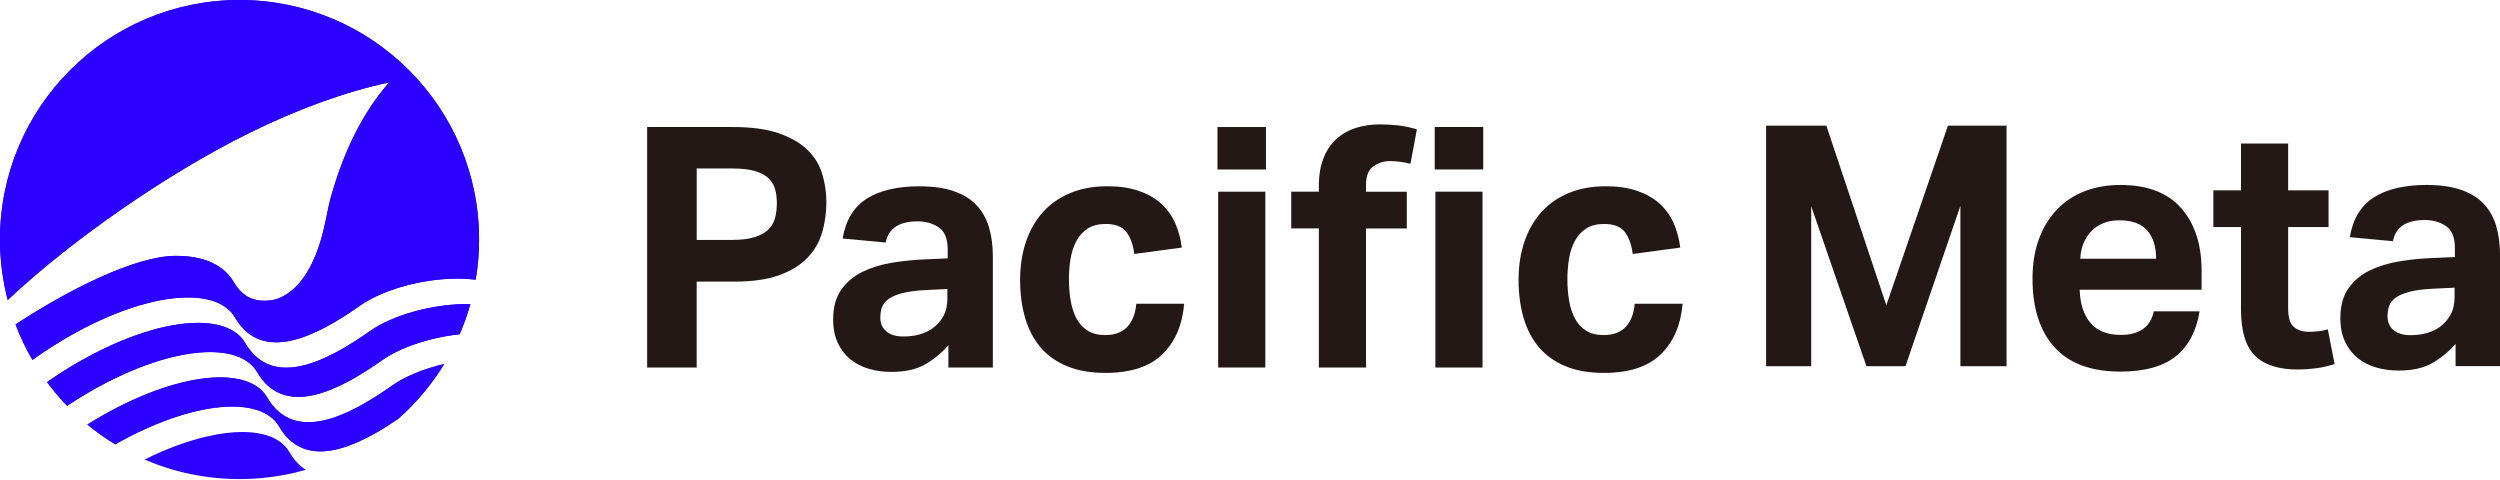
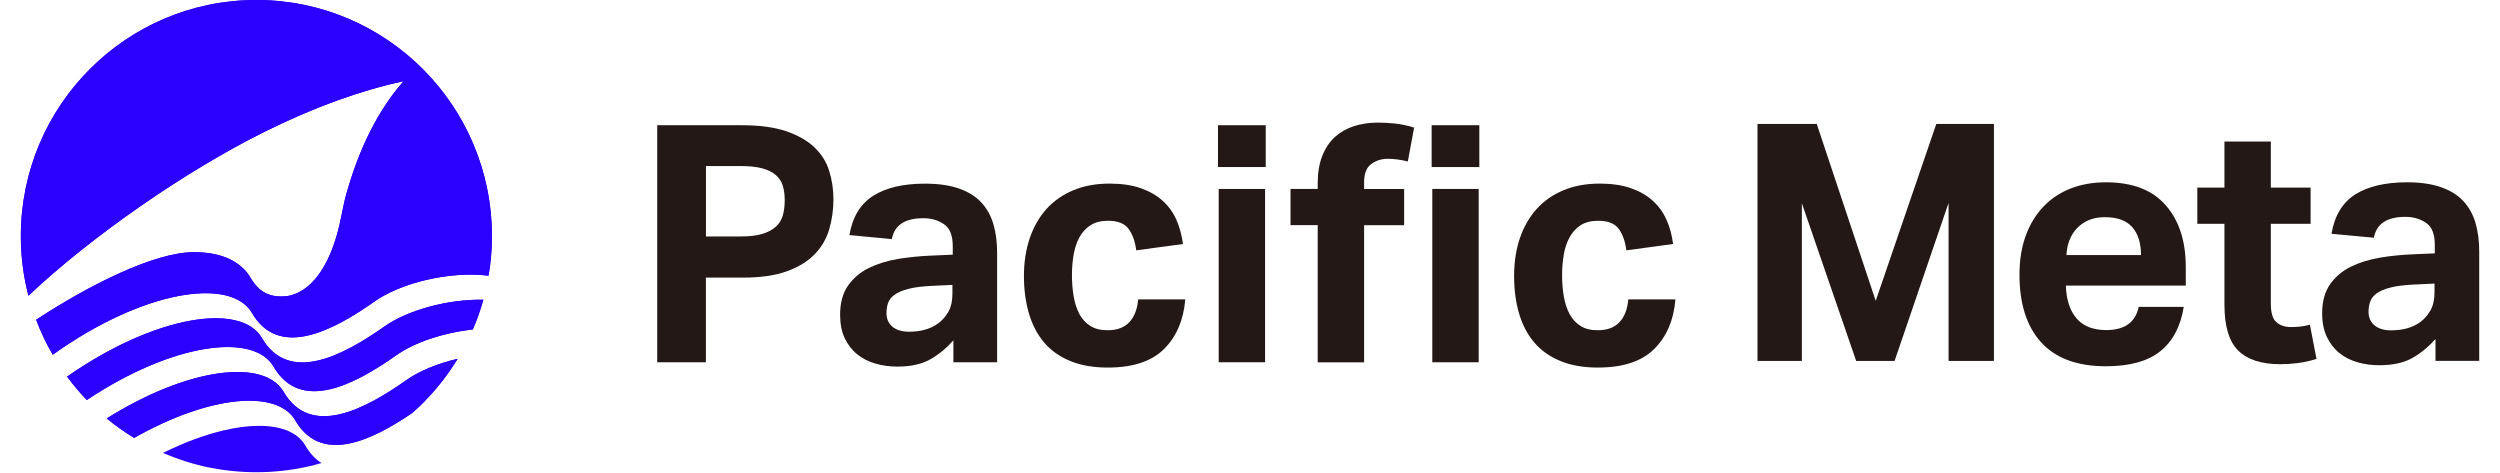
- <svg xmlns="http://www.w3.org/2000/svg" id="_レイヤー_2" data-name="レイヤー 2" viewBox="0 0 574.08 110.01">
-   <defs>
-     <style>
-       .cls-1 {
-         fill: #231815;
-       }
- 
-       .cls-2 {
-         fill: #2c00ff;
-       }
-     </style>
-   </defs>
-   <g id="_4_Pacific_Meta_logo2" data-name="4｜Pacific Meta logo2">
-     <g id="Pacific_Meta_logo2" data-name="Pacific Meta logo2">
-       <g>
-         <g>
-           <path class="cls-1" d="M148.62,29.17h19.72c4.23,0,7.72.48,10.48,1.43,2.76.96,4.95,2.22,6.57,3.79,1.62,1.57,2.76,3.4,3.4,5.49.64,2.09.97,4.27.97,6.54,0,2.42-.32,4.74-.97,6.96-.65,2.22-1.78,4.16-3.4,5.84s-3.79,3-6.5,3.98c-2.71.98-6.12,1.47-10.25,1.47h-8.66v19.72h-11.37V29.17ZM168.26,55.08c2.01,0,3.67-.2,4.99-.62s2.36-.98,3.13-1.7c.77-.72,1.3-1.61,1.59-2.67.28-1.06.42-2.21.42-3.44s-.15-2.42-.46-3.4c-.31-.98-.85-1.8-1.62-2.47-.77-.67-1.82-1.19-3.13-1.55-1.31-.36-2.98-.54-4.99-.54h-8.2v16.4h8.28Z" />
-           <path class="cls-1" d="M217.77,79.29c-1.6,1.81-3.39,3.28-5.38,4.41-1.99,1.13-4.55,1.7-7.7,1.7-1.81,0-3.52-.23-5.14-.7s-3.04-1.18-4.25-2.17c-1.21-.98-2.18-2.23-2.9-3.75-.72-1.52-1.08-3.34-1.08-5.45,0-2.78.62-5.05,1.86-6.81,1.24-1.75,2.86-3.12,4.87-4.1,2.01-.98,4.27-1.67,6.77-2.09,2.5-.41,5.04-.67,7.62-.77l5.18-.23v-2.01c0-2.47-.68-4.18-2.05-5.1-1.37-.93-2.98-1.39-4.83-1.39-4.28,0-6.73,1.62-7.35,4.87l-9.9-.93c.72-4.23,2.58-7.28,5.57-9.17,2.99-1.88,7.01-2.82,12.07-2.82,3.09,0,5.72.37,7.89,1.12,2.17.75,3.91,1.82,5.22,3.21,1.31,1.39,2.27,3.08,2.86,5.07.59,1.99.89,4.21.89,6.69v25.52h-10.21v-5.1ZM217.54,66.37l-4.79.23c-2.27.1-4.1.34-5.49.7-1.39.36-2.46.81-3.21,1.35-.75.54-1.25,1.17-1.51,1.89-.26.72-.39,1.52-.39,2.4,0,1.34.46,2.4,1.39,3.17.93.77,2.22,1.16,3.87,1.16,2.78,0,5.05-.64,6.81-1.93.98-.72,1.78-1.64,2.4-2.74.62-1.11.93-2.49.93-4.14v-2.09Z" />
-           <path class="cls-1" d="M271.92,69.78c-.41,4.85-2.08,8.7-4.99,11.56-2.91,2.86-7.28,4.29-13.11,4.29-3.4,0-6.34-.52-8.82-1.55-2.47-1.03-4.5-2.47-6.07-4.33-1.57-1.86-2.75-4.1-3.52-6.73-.77-2.63-1.16-5.54-1.16-8.74s.45-6.12,1.35-8.78c.9-2.65,2.21-4.92,3.91-6.81,1.7-1.88,3.79-3.34,6.27-4.37,2.47-1.03,5.31-1.55,8.51-1.55,2.73,0,5.12.35,7.15,1.04,2.04.7,3.75,1.66,5.14,2.9,1.39,1.24,2.47,2.72,3.25,4.45.77,1.73,1.29,3.62,1.55,5.69l-10.91,1.47c-.26-2.06-.85-3.72-1.78-4.99s-2.53-1.9-4.8-1.9c-1.65,0-3.02.35-4.1,1.04-1.08.7-1.95,1.64-2.59,2.82s-1.1,2.54-1.35,4.06c-.26,1.52-.39,3.11-.39,4.76s.13,3.33.39,4.87c.26,1.55.7,2.91,1.31,4.1.62,1.19,1.47,2.13,2.55,2.82,1.08.7,2.45,1.04,4.1,1.04,2.17,0,3.84-.62,5.03-1.86,1.18-1.24,1.88-3.02,2.09-5.34h10.98Z" />
-           <path class="cls-1" d="M279.57,29.17h11.14v9.75h-11.14v-9.75ZM279.73,44.02h10.83v40.37h-10.83v-40.37Z" />
-           <path class="cls-1" d="M302.85,52.45h-6.34v-8.43h6.34v-1.31c0-2.47.36-4.61,1.08-6.42.72-1.8,1.71-3.27,2.98-4.41,1.26-1.13,2.75-1.97,4.45-2.51,1.7-.54,3.56-.81,5.57-.81,1.29,0,2.64.08,4.06.23,1.42.15,2.87.46,4.37.93l-1.47,7.89c-1.65-.41-3.22-.62-4.72-.62-1.39,0-2.66.4-3.79,1.2-1.13.8-1.7,2.23-1.7,4.29v1.55h9.36v8.43h-9.36v31.94h-10.83v-31.94ZM329.46,29.17h11.14v9.75h-11.14v-9.75ZM329.61,44.02h10.83v40.37h-10.83v-40.37Z" />
-           <path class="cls-1" d="M386.38,69.78c-.41,4.85-2.08,8.7-4.99,11.56-2.91,2.86-7.28,4.29-13.11,4.29-3.4,0-6.34-.52-8.82-1.55-2.47-1.03-4.5-2.47-6.07-4.33-1.57-1.86-2.75-4.1-3.52-6.73s-1.16-5.54-1.16-8.74.45-6.12,1.35-8.78c.9-2.65,2.21-4.92,3.91-6.81,1.7-1.88,3.79-3.34,6.27-4.37,2.47-1.03,5.31-1.55,8.51-1.55,2.73,0,5.12.35,7.15,1.04,2.04.7,3.75,1.66,5.14,2.9,1.39,1.24,2.47,2.72,3.25,4.45.77,1.73,1.29,3.62,1.55,5.69l-10.91,1.47c-.26-2.06-.85-3.72-1.78-4.99s-2.53-1.9-4.8-1.9c-1.65,0-3.02.35-4.1,1.04-1.08.7-1.95,1.64-2.59,2.82-.64,1.19-1.1,2.54-1.35,4.06s-.39,3.11-.39,4.76.13,3.33.39,4.87c.26,1.55.7,2.91,1.31,4.1.62,1.19,1.47,2.13,2.55,2.82,1.08.7,2.45,1.04,4.1,1.04,2.17,0,3.84-.62,5.03-1.86,1.18-1.24,1.88-3.02,2.09-5.34h10.98Z" />
-         </g>
-         <g>
-           <path class="cls-1" d="M405.55,28.86h13.84l13.77,41.23,14.15-41.23h13.46v55.23h-10.6v-36.82l-12.61,36.82h-8.97l-12.68-36.74v36.74h-10.36V28.86Z" />
-           <path class="cls-1" d="M505.09,71.48c-.72,4.54-2.54,7.98-5.45,10.33-2.91,2.34-7.15,3.52-12.72,3.52-6.7,0-11.74-1.86-15.12-5.57-3.38-3.71-5.07-8.97-5.07-15.78,0-3.4.49-6.43,1.47-9.09.98-2.65,2.36-4.91,4.14-6.77,1.78-1.86,3.91-3.26,6.38-4.22,2.48-.95,5.21-1.43,8.2-1.43,6.19,0,10.84,1.78,13.96,5.34,3.12,3.56,4.68,8.35,4.68,14.39v4.33h-28c.1,3.25.93,5.79,2.48,7.62,1.55,1.83,3.87,2.75,6.96,2.75,4.28,0,6.81-1.8,7.58-5.41h10.52ZM495.11,59.41c0-2.78-.68-4.95-2.05-6.5-1.37-1.55-3.49-2.32-6.38-2.32-1.44,0-2.71.23-3.79.7s-2,1.1-2.75,1.9-1.33,1.73-1.74,2.78c-.41,1.06-.65,2.2-.7,3.44h17.4Z" />
-           <path class="cls-1" d="M514.6,52.14h-6.34v-8.43h6.34v-10.75h10.83v10.75h9.28v8.43h-9.28v18.64c0,2.11.44,3.54,1.31,4.29s2.01,1.12,3.4,1.12c.72,0,1.46-.04,2.21-.12.75-.08,1.48-.22,2.2-.43l1.55,7.97c-1.5.46-2.95.79-4.37.97-1.42.18-2.77.27-4.06.27-4.44,0-7.72-1.06-9.86-3.17-2.14-2.11-3.21-5.67-3.21-10.67v-18.87Z" />
-           <path class="cls-1" d="M563.87,78.98c-1.6,1.81-3.39,3.28-5.38,4.41-1.99,1.13-4.55,1.7-7.7,1.7-1.81,0-3.52-.23-5.14-.7s-3.04-1.18-4.25-2.17c-1.21-.98-2.18-2.23-2.9-3.75-.72-1.52-1.08-3.34-1.08-5.45,0-2.78.62-5.05,1.86-6.81,1.24-1.75,2.86-3.12,4.87-4.1,2.01-.98,4.27-1.67,6.77-2.09,2.5-.41,5.04-.67,7.62-.77l5.18-.23v-2.01c0-2.47-.68-4.18-2.05-5.1-1.37-.93-2.98-1.39-4.83-1.39-4.28,0-6.73,1.62-7.35,4.87l-9.9-.93c.72-4.23,2.58-7.28,5.57-9.17,2.99-1.88,7.01-2.82,12.07-2.82,3.09,0,5.72.37,7.89,1.12s3.91,1.82,5.22,3.21c1.31,1.39,2.27,3.08,2.86,5.07.59,1.99.89,4.21.89,6.69v25.52h-10.21v-5.1ZM563.64,66.06l-4.79.23c-2.27.1-4.1.34-5.49.7-1.39.36-2.46.81-3.21,1.35-.75.54-1.25,1.17-1.51,1.89-.26.72-.39,1.52-.39,2.4,0,1.34.46,2.4,1.39,3.17.93.77,2.22,1.16,3.87,1.16,2.78,0,5.05-.64,6.81-1.93.98-.72,1.78-1.64,2.4-2.74.62-1.11.93-2.49.93-4.14v-2.09Z" />
-         </g>
-       </g>
-       <g>
-         <g>
-           <path class="cls-2" d="M110.01,55c0,3.15-.26,6.22-.78,9.22-9.49-1.12-20.7,1.83-26.6,5.99-9.86,6.94-22.4,13.44-28.66,2.69-4.91-8.42-25.4-5.33-46.52,9.74-1.51-2.58-2.81-5.31-3.88-8.14,12.15-7.97,27.55-15.75,36.85-15.75,8.06,0,11.66,3.28,13.26,6.03.58.97,1.22,1.8,1.97,2.46.23.22.5.43.82.64.11.08.24.16.36.23.34.19.62.32.9.42.88.35,1.86.53,2.93.53h.44l.28-.04s9.64.72,13.44-18.59c.42-2.15.86-4.17,1.42-6.06,3.6-12.4,8.65-20.4,13.16-25.46-10.17,2.17-21.09,6.14-32.51,11.8C38.71,39.71,16.61,54.91,1.77,68.89c-1.15-4.44-1.77-9.09-1.77-13.89C0,24.63,24.62,0,55,0s55.01,24.63,55.01,55Z" />
-           <path class="cls-2" d="M108.03,69.82c-.67,2.38-1.5,4.71-2.47,6.94h-.02c-6.93.74-13.68,3.06-17.82,5.98-9.86,6.94-22.4,13.44-28.68,2.69-4.67-8.02-23.56-5.57-43.63,7.76-1.65-1.71-3.19-3.53-4.61-5.45,20.75-14.42,40.66-17.28,45.49-9.01,6.27,10.74,18.8,4.25,28.66-2.69,5.18-3.66,14.45-6.35,23.04-6.22h.04Z" />
-           <path class="cls-2" d="M102.01,83.58c-.34.55-.67,1.09-1.03,1.62-.12.18-.24.37-.37.55-.29.43-.59.86-.89,1.28-.8,1.13-1.66,2.22-2.55,3.28-.44.53-.9,1.04-1.36,1.56-.04.04-.07.07-.1.11-.43.46-.85.91-1.28,1.36-.01.02-.04.05-.06.06-.47.48-.95.95-1.43,1.42,0,0-.01.01-.02.01-.49.47-1.01.94-1.53,1.39-.04.02-.06.05-.1.06t-.02.02c-9.37,6.35-20.63,11.59-26.72,2.37-.14-.23-.3-.47-.44-.72-4.2-7.22-19.91-5.97-37.65,4.08-2.25-1.37-4.38-2.88-6.4-4.54,19.19-12,36.79-13.95,41.28-6.24,6.28,10.75,18.82,4.25,28.68-2.69,2.95-2.09,7.24-3.87,11.98-4.98Z" />
-           <path class="cls-2" d="M70.24,107.89c-.86.25-1.74.48-2.62.7-.01-.01-.02-.02-.04-.02.88-.22,1.75-.44,2.62-.7h.01s.01.02.02.02Z" />
-         </g>
-         <path class="cls-2" d="M70.2,107.87c-.86.25-1.74.48-2.62.7-4.05.94-8.26,1.44-12.58,1.44-3.84,0-7.6-.4-11.23-1.14h-.01c-3.67-.77-7.2-1.9-10.57-3.35,5.09-2.52,9.93-4.27,14.28-5.28h.01c2.98-.71,5.73-1.04,8.17-1.04.77,0,1.5.04,2.2.1,4.07.38,7.07,1.89,8.59,4.49,1.08,1.85,2.35,3.19,3.77,4.09Z" />
-         <path class="cls-2" d="M102.01,83.58c-.34.55-.67,1.09-1.03,1.62-.12.18-.24.37-.37.55-.29.43-.59.86-.89,1.28-.8,1.13-1.66,2.22-2.55,3.28-.44.53-.9,1.04-1.36,1.56-.04.04-.07.07-.1.11-.43.46-.85.91-1.28,1.36-.01.02-.04.05-.06.06-.47.48-.95.95-1.43,1.42,0,0-.01.01-.02.01-.49.47-1.01.94-1.53,1.39-.04.02-.06.05-.1.06t-.02.02c-9.37,6.35-20.63,11.59-26.72,2.37-.14-.23-.3-.47-.44-.72-4.2-7.22-19.91-5.97-37.65,4.08-2.25-1.37-4.38-2.88-6.4-4.54,19.19-12,36.79-13.95,41.28-6.24,6.28,10.75,18.82,4.25,28.68-2.69,2.95-2.09,7.24-3.87,11.98-4.98Z" />
-         <path class="cls-2" d="M107.99,69.82c-.67,2.39-1.49,4.71-2.46,6.94-6.93.74-13.68,3.06-17.82,5.98-9.86,6.94-22.4,13.44-28.68,2.69-4.67-8.02-23.56-5.57-43.63,7.76-1.65-1.71-3.19-3.53-4.61-5.45,20.75-14.42,40.66-17.28,45.49-9.01,6.27,10.74,18.8,4.25,28.66-2.69,5.18-3.66,14.45-6.35,23.04-6.22Z" />
-         <path class="cls-2" d="M110.01,55c0,3.15-.26,6.22-.78,9.22-9.49-1.12-20.7,1.83-26.6,5.99-9.86,6.94-22.4,13.44-28.66,2.69-4.91-8.42-25.4-5.33-46.52,9.74-1.51-2.58-2.81-5.31-3.88-8.14,12.15-7.97,27.55-15.75,36.85-15.75,8.06,0,11.66,3.28,13.26,6.03.58.97,1.22,1.8,1.97,2.46.23.22.5.43.82.64.11.08.24.16.36.23.34.19.62.32.9.42.88.35,1.86.53,2.93.53h.44l.28-.04s9.64.72,13.44-18.59c.42-2.15.86-4.17,1.42-6.06,3.6-12.4,8.65-20.4,13.16-25.46-10.17,2.17-21.09,6.14-32.51,11.8C38.71,39.71,16.61,54.91,1.77,68.89c-1.15-4.44-1.77-9.09-1.77-13.89C0,24.63,24.62,0,55,0s55.01,24.63,55.01,55Z" />
-       </g>
-     </g>
+ <svg xmlns="http://www.w3.org/2000/svg" width="180px" height="34px" viewBox="0 0 177 34" version="1.1">
+   <g id="surface1">
+     <path style=" stroke:none;fill-rule:nonzero;fill:rgb(13.725%,9.412%,8.235%);fill-opacity:1;" d="M 45.824 9.016 L 51.902 9.016 C 53.207 9.016 54.281 9.164 55.133 9.457 C 55.984 9.754 56.66 10.145 57.16 10.629 C 57.66 11.113 58.012 11.68 58.207 12.324 C 58.406 12.973 58.508 13.645 58.508 14.348 C 58.508 15.094 58.406 15.812 58.207 16.496 C 58.008 17.184 57.66 17.785 57.16 18.301 C 56.66 18.82 55.992 19.23 55.156 19.531 C 54.32 19.836 53.27 19.988 51.996 19.988 L 49.324 19.988 L 49.324 26.082 L 45.82 26.082 L 45.82 9.016 Z M 51.879 17.023 C 52.496 17.023 53.008 16.961 53.418 16.832 C 53.824 16.703 54.145 16.527 54.383 16.305 C 54.617 16.082 54.781 15.809 54.871 15.48 C 54.957 15.152 55 14.797 55 14.418 C 55 14.039 54.953 13.672 54.859 13.367 C 54.766 13.062 54.598 12.812 54.359 12.605 C 54.121 12.398 53.797 12.234 53.395 12.125 C 52.992 12.012 52.477 11.957 51.855 11.957 L 49.328 11.957 L 49.328 17.027 L 51.883 17.027 Z M 51.879 17.023 " />
+     <path style=" stroke:none;fill-rule:nonzero;fill:rgb(13.725%,9.412%,8.235%);fill-opacity:1;" d="M 67.145 24.504 C 66.648 25.066 66.098 25.52 65.484 25.867 C 64.871 26.219 64.082 26.395 63.109 26.395 C 62.551 26.395 62.023 26.324 61.523 26.176 C 61.027 26.031 60.586 25.812 60.215 25.508 C 59.84 25.203 59.543 24.816 59.32 24.348 C 59.098 23.879 58.988 23.316 58.988 22.664 C 58.988 21.805 59.18 21.102 59.562 20.559 C 59.945 20.02 60.441 19.594 61.062 19.293 C 61.684 18.988 62.379 18.777 63.148 18.645 C 63.922 18.52 64.703 18.438 65.5 18.406 L 67.098 18.336 L 67.098 17.715 C 67.098 16.953 66.887 16.422 66.465 16.141 C 66.043 15.852 65.547 15.711 64.977 15.711 C 63.656 15.711 62.898 16.211 62.711 17.215 L 59.656 16.926 C 59.879 15.621 60.453 14.676 61.375 14.094 C 62.297 13.512 63.535 13.223 65.094 13.223 C 66.047 13.223 66.859 13.336 67.527 13.566 C 68.195 13.801 68.734 14.129 69.137 14.559 C 69.543 14.988 69.836 15.512 70.02 16.125 C 70.203 16.742 70.293 17.43 70.293 18.195 L 70.293 26.082 L 67.145 26.082 Z M 67.07 20.512 L 65.594 20.582 C 64.895 20.613 64.332 20.688 63.902 20.801 C 63.473 20.91 63.145 21.051 62.914 21.219 C 62.68 21.383 62.527 21.578 62.445 21.801 C 62.367 22.023 62.328 22.27 62.328 22.543 C 62.328 22.957 62.469 23.285 62.754 23.523 C 63.043 23.762 63.441 23.883 63.949 23.883 C 64.805 23.883 65.504 23.684 66.047 23.285 C 66.352 23.062 66.598 22.777 66.789 22.438 C 66.98 22.094 67.074 21.668 67.074 21.16 L 67.074 20.512 Z M 67.07 20.512 " />
+     <path style=" stroke:none;fill-rule:nonzero;fill:rgb(13.725%,9.412%,8.235%);fill-opacity:1;" d="M 83.84 21.566 C 83.711 23.066 83.195 24.254 82.301 25.141 C 81.402 26.023 80.055 26.465 78.258 26.465 C 77.211 26.465 76.305 26.305 75.539 25.984 C 74.777 25.668 74.152 25.223 73.668 24.648 C 73.184 24.074 72.82 23.379 72.582 22.566 C 72.344 21.754 72.223 20.855 72.223 19.867 C 72.223 18.879 72.363 17.977 72.641 17.152 C 72.918 16.336 73.32 15.633 73.844 15.047 C 74.371 14.469 75.016 14.016 75.777 13.699 C 76.539 13.379 77.414 13.219 78.402 13.219 C 79.246 13.219 79.98 13.328 80.605 13.539 C 81.234 13.758 81.762 14.055 82.191 14.438 C 82.621 14.82 82.953 15.277 83.195 15.812 C 83.43 16.348 83.59 16.93 83.672 17.57 L 80.309 18.023 C 80.227 17.387 80.047 16.875 79.758 16.48 C 79.473 16.09 78.98 15.895 78.277 15.895 C 77.77 15.895 77.348 16.004 77.016 16.215 C 76.684 16.434 76.414 16.723 76.215 17.09 C 76.02 17.453 75.879 17.875 75.801 18.344 C 75.719 18.812 75.68 19.305 75.68 19.812 C 75.68 20.324 75.719 20.844 75.801 21.32 C 75.879 21.797 76.016 22.219 76.203 22.586 C 76.395 22.953 76.656 23.246 76.992 23.457 C 77.324 23.676 77.746 23.777 78.254 23.777 C 78.922 23.777 79.438 23.586 79.805 23.203 C 80.168 22.82 80.387 22.27 80.449 21.555 L 83.836 21.555 Z M 83.84 21.566 " />
+     <path style=" stroke:none;fill-rule:nonzero;fill:rgb(13.725%,9.412%,8.235%);fill-opacity:1;" d="M 86.195 9.016 L 89.633 9.016 L 89.633 12.027 L 86.195 12.027 Z M 86.246 13.605 L 89.586 13.605 L 89.586 26.082 L 86.246 26.082 Z M 86.246 13.605 " />
+     <path style=" stroke:none;fill-rule:nonzero;fill:rgb(13.725%,9.412%,8.235%);fill-opacity:1;" d="M 93.375 16.211 L 91.418 16.211 L 91.418 13.605 L 93.375 13.605 L 93.375 13.199 C 93.375 12.438 93.484 11.777 93.707 11.215 C 93.93 10.66 94.234 10.207 94.625 9.852 C 95.016 9.504 95.473 9.246 96 9.078 C 96.523 8.91 97.098 8.828 97.715 8.828 C 98.113 8.828 98.531 8.852 98.969 8.898 C 99.406 8.945 99.852 9.039 100.316 9.188 L 99.863 11.625 C 99.352 11.496 98.867 11.434 98.406 11.434 C 97.977 11.434 97.586 11.555 97.238 11.805 C 96.891 12.051 96.715 12.492 96.715 13.129 L 96.715 13.609 L 99.598 13.609 L 99.598 16.215 L 96.715 16.215 L 96.715 26.086 L 93.375 26.086 Z M 101.578 9.016 L 105.012 9.016 L 105.012 12.027 L 101.578 12.027 Z M 101.625 13.605 L 104.965 13.605 L 104.965 26.082 L 101.625 26.082 Z M 101.625 13.605 " />
+     <path style=" stroke:none;fill-rule:nonzero;fill:rgb(13.725%,9.412%,8.235%);fill-opacity:1;" d="M 119.129 21.566 C 119.004 23.066 118.488 24.254 117.59 25.141 C 116.691 26.023 115.344 26.465 113.547 26.465 C 112.5 26.465 111.594 26.305 110.828 25.984 C 110.066 25.668 109.441 25.223 108.957 24.648 C 108.473 24.074 108.109 23.379 107.871 22.566 C 107.633 21.754 107.516 20.855 107.516 19.867 C 107.516 18.879 107.652 17.977 107.93 17.152 C 108.207 16.336 108.613 15.633 109.137 15.047 C 109.66 14.469 110.305 14.016 111.07 13.699 C 111.832 13.379 112.707 13.219 113.691 13.219 C 114.535 13.219 115.27 13.328 115.898 13.539 C 116.527 13.758 117.055 14.055 117.48 14.438 C 117.91 14.82 118.242 15.277 118.484 15.812 C 118.723 16.348 118.883 16.93 118.961 17.57 L 115.598 18.023 C 115.52 17.387 115.336 16.875 115.051 16.48 C 114.762 16.09 114.27 15.895 113.57 15.895 C 113.062 15.895 112.637 16.004 112.305 16.215 C 111.973 16.434 111.703 16.723 111.508 17.09 C 111.309 17.457 111.168 17.875 111.09 18.344 C 111.012 18.812 110.969 19.305 110.969 19.812 C 110.969 20.324 111.012 20.844 111.09 21.32 C 111.172 21.797 111.305 22.219 111.496 22.586 C 111.688 22.953 111.949 23.246 112.281 23.457 C 112.613 23.676 113.035 23.777 113.543 23.777 C 114.215 23.777 114.73 23.586 115.094 23.203 C 115.461 22.82 115.676 22.27 115.738 21.555 L 119.125 21.555 Z M 119.129 21.566 " />
+     <path style=" stroke:none;fill-rule:nonzero;fill:rgb(13.725%,9.412%,8.235%);fill-opacity:1;" d="M 125.039 8.922 L 129.305 8.922 L 133.551 21.66 L 137.914 8.922 L 142.062 8.922 L 142.062 25.988 L 138.797 25.988 L 138.797 14.609 L 134.91 25.988 L 132.145 25.988 L 128.234 14.633 L 128.234 25.988 L 125.039 25.988 Z M 125.039 8.922 " />
+     <path style=" stroke:none;fill-rule:nonzero;fill:rgb(13.725%,9.412%,8.235%);fill-opacity:1;" d="M 155.73 22.09 C 155.508 23.496 154.945 24.559 154.047 25.285 C 153.152 26.008 151.844 26.371 150.125 26.371 C 148.062 26.371 146.508 25.797 145.465 24.652 C 144.422 23.504 143.902 21.879 143.902 19.773 C 143.902 18.723 144.055 17.785 144.355 16.965 C 144.656 16.145 145.082 15.445 145.633 14.871 C 146.18 14.297 146.836 13.863 147.598 13.566 C 148.363 13.273 149.203 13.125 150.125 13.125 C 152.035 13.125 153.469 13.676 154.43 14.777 C 155.395 15.875 155.875 17.355 155.875 19.223 L 155.875 20.562 L 147.242 20.562 C 147.273 21.566 147.527 22.352 148.004 22.918 C 148.484 23.48 149.199 23.766 150.152 23.766 C 151.473 23.766 152.25 23.211 152.488 22.094 L 155.73 22.094 Z M 152.652 18.363 C 152.652 17.504 152.441 16.832 152.02 16.352 C 151.598 15.875 150.945 15.637 150.055 15.637 C 149.609 15.637 149.219 15.707 148.883 15.852 C 148.551 15.996 148.27 16.191 148.035 16.438 C 147.805 16.688 147.625 16.973 147.5 17.297 C 147.375 17.625 147.301 17.977 147.285 18.363 Z M 152.652 18.363 " />
+     <path style=" stroke:none;fill-rule:nonzero;fill:rgb(13.725%,9.412%,8.235%);fill-opacity:1;" d="M 158.66 16.113 L 156.707 16.113 L 156.707 13.508 L 158.66 13.508 L 158.66 10.188 L 162 10.188 L 162 13.508 L 164.863 13.508 L 164.863 16.113 L 162 16.113 L 162 21.875 C 162 22.527 162.137 22.969 162.402 23.199 C 162.672 23.434 163.023 23.547 163.453 23.547 C 163.676 23.547 163.902 23.535 164.133 23.512 C 164.363 23.484 164.59 23.441 164.812 23.379 L 165.289 25.84 C 164.828 25.984 164.379 26.086 163.941 26.141 C 163.504 26.195 163.09 26.223 162.691 26.223 C 161.32 26.223 160.312 25.895 159.652 25.242 C 158.992 24.59 158.66 23.492 158.66 21.945 Z M 158.66 16.113 " />
+     <path style=" stroke:none;fill-rule:nonzero;fill:rgb(13.725%,9.412%,8.235%);fill-opacity:1;" d="M 173.852 24.41 C 173.359 24.969 172.809 25.422 172.191 25.773 C 171.578 26.121 170.789 26.297 169.82 26.297 C 169.262 26.297 168.734 26.227 168.234 26.082 C 167.734 25.938 167.297 25.715 166.926 25.41 C 166.551 25.109 166.254 24.723 166.031 24.25 C 165.809 23.781 165.695 23.219 165.695 22.566 C 165.695 21.707 165.887 21.008 166.27 20.461 C 166.652 19.922 167.152 19.5 167.773 19.195 C 168.391 18.895 169.09 18.68 169.859 18.551 C 170.629 18.422 171.414 18.344 172.207 18.312 L 173.805 18.242 L 173.805 17.621 C 173.805 16.855 173.598 16.328 173.172 16.043 C 172.75 15.758 172.254 15.613 171.684 15.613 C 170.363 15.613 169.609 16.113 169.418 17.117 L 166.367 16.832 C 166.59 15.523 167.16 14.582 168.082 13.996 C 169.004 13.418 170.246 13.125 171.805 13.125 C 172.758 13.125 173.57 13.242 174.238 13.473 C 174.906 13.703 175.441 14.035 175.848 14.465 C 176.25 14.895 176.547 15.418 176.73 16.031 C 176.91 16.645 177.004 17.332 177.004 18.098 L 177.004 25.984 L 173.855 25.984 L 173.855 24.41 Z M 173.781 20.418 L 172.305 20.488 C 171.605 20.52 171.039 20.594 170.613 20.703 C 170.184 20.816 169.852 20.953 169.621 21.121 C 169.391 21.289 169.238 21.484 169.156 21.707 C 169.078 21.93 169.035 22.176 169.035 22.445 C 169.035 22.859 169.18 23.188 169.465 23.426 C 169.75 23.664 170.148 23.785 170.656 23.785 C 171.516 23.785 172.215 23.586 172.758 23.188 C 173.059 22.965 173.305 22.684 173.496 22.344 C 173.688 22 173.785 21.574 173.785 21.062 L 173.785 20.418 Z M 173.781 20.418 " />
+     <path style=" stroke:none;fill-rule:nonzero;fill:rgb(17.255%,0%,100%);fill-opacity:1;" d="M 33.918 17 C 33.918 17.973 33.84 18.922 33.676 19.848 C 30.75 19.5 27.297 20.414 25.477 21.699 C 22.438 23.844 18.57 25.852 16.641 22.531 C 15.125 19.93 8.809 20.883 2.297 25.539 C 1.832 24.742 1.43 23.898 1.102 23.023 C 4.848 20.562 9.594 18.156 12.461 18.156 C 14.949 18.156 16.059 19.172 16.551 20.02 C 16.73 20.32 16.926 20.578 17.156 20.781 C 17.23 20.848 17.312 20.914 17.41 20.98 C 17.445 21.004 17.484 21.027 17.523 21.051 C 17.625 21.109 17.715 21.148 17.801 21.18 C 18.07 21.289 18.371 21.344 18.703 21.344 L 18.84 21.344 L 18.926 21.332 C 18.926 21.332 21.898 21.555 23.07 15.586 C 23.199 14.922 23.332 14.297 23.508 13.715 C 24.617 9.883 26.172 7.41 27.562 5.844 C 24.43 6.516 21.062 7.742 17.539 9.492 C 11.934 12.273 5.121 16.969 0.547 21.293 C 0.191 19.918 0 18.48 0 17 C 0 7.613 7.59 0 16.957 0 C 26.324 0 33.918 7.613 33.918 17 Z M 33.918 17 " />
+     <path style=" stroke:none;fill-rule:nonzero;fill:rgb(17.255%,0%,100%);fill-opacity:1;" d="M 33.309 21.578 C 33.102 22.312 32.844 23.035 32.547 23.723 L 32.539 23.723 C 30.402 23.953 28.32 24.668 27.047 25.57 C 24.004 27.715 20.141 29.727 18.203 26.402 C 16.762 23.926 10.938 24.68 4.75 28.801 C 4.242 28.273 3.77 27.711 3.328 27.117 C 9.727 22.66 15.867 21.777 17.355 24.332 C 19.289 27.652 23.152 25.645 26.191 23.5 C 27.789 22.371 30.648 21.539 33.297 21.578 Z M 33.309 21.578 " />
+     <path style=" stroke:none;fill-rule:nonzero;fill:rgb(17.255%,0%,100%);fill-opacity:1;" d="M 31.453 25.832 C 31.348 26 31.246 26.168 31.133 26.332 C 31.098 26.387 31.059 26.445 31.02 26.5 C 30.93 26.633 30.84 26.766 30.746 26.898 C 30.5 27.246 30.234 27.582 29.961 27.91 C 29.824 28.074 29.684 28.23 29.539 28.395 C 29.527 28.406 29.52 28.414 29.508 28.426 C 29.375 28.57 29.246 28.707 29.113 28.848 C 29.113 28.855 29.102 28.863 29.098 28.867 C 28.953 29.016 28.805 29.16 28.656 29.305 C 28.656 29.305 28.652 29.309 28.648 29.309 C 28.496 29.453 28.336 29.598 28.176 29.738 C 28.164 29.742 28.16 29.754 28.145 29.758 C 28.145 29.758 28.145 29.758 28.141 29.762 C 25.25 31.723 21.781 33.344 19.902 30.496 C 19.859 30.422 19.809 30.348 19.766 30.273 C 18.473 28.039 13.629 28.426 8.156 31.531 C 7.465 31.109 6.809 30.645 6.184 30.129 C 12.102 26.422 17.527 25.82 18.914 28.203 C 20.848 31.523 24.715 29.516 27.754 27.371 C 28.664 26.723 29.988 26.176 31.449 25.832 Z M 31.453 25.832 " />
+     <path style=" stroke:none;fill-rule:nonzero;fill:rgb(17.255%,0%,100%);fill-opacity:1;" d="M 21.656 33.344 C 21.391 33.422 21.121 33.492 20.848 33.559 C 20.844 33.559 20.844 33.555 20.836 33.555 C 21.109 33.484 21.375 33.418 21.645 33.336 L 21.648 33.336 C 21.648 33.336 21.648 33.344 21.652 33.344 Z M 21.656 33.344 " />
+     <path style=" stroke:none;fill-rule:nonzero;fill:rgb(17.255%,0%,100%);fill-opacity:1;" d="M 21.645 33.336 C 21.379 33.414 21.109 33.484 20.836 33.555 C 19.586 33.844 18.289 34 16.957 34 C 15.773 34 14.613 33.875 13.496 33.648 L 13.492 33.648 C 12.359 33.41 11.273 33.059 10.234 32.613 C 11.801 31.832 13.293 31.293 14.637 30.98 L 14.641 30.98 C 15.559 30.762 16.406 30.66 17.156 30.66 C 17.395 30.66 17.621 30.672 17.836 30.688 C 19.09 30.809 20.016 31.273 20.484 32.078 C 20.816 32.648 21.211 33.062 21.648 33.34 Z M 21.645 33.336 " />
+     <path style=" stroke:none;fill-rule:nonzero;fill:rgb(17.255%,0%,100%);fill-opacity:1;" d="M 31.453 25.832 C 31.348 26 31.246 26.168 31.133 26.332 C 31.098 26.387 31.059 26.445 31.02 26.5 C 30.93 26.633 30.84 26.766 30.746 26.898 C 30.5 27.246 30.234 27.582 29.961 27.91 C 29.824 28.074 29.684 28.23 29.539 28.395 C 29.527 28.406 29.52 28.414 29.508 28.426 C 29.375 28.57 29.246 28.707 29.113 28.848 C 29.113 28.855 29.102 28.863 29.098 28.867 C 28.953 29.016 28.805 29.16 28.656 29.305 C 28.656 29.305 28.652 29.309 28.648 29.309 C 28.496 29.453 28.336 29.598 28.176 29.738 C 28.164 29.742 28.16 29.754 28.145 29.758 C 28.145 29.758 28.145 29.758 28.141 29.762 C 25.25 31.723 21.781 33.344 19.902 30.496 C 19.859 30.422 19.809 30.348 19.766 30.273 C 18.473 28.039 13.629 28.426 8.156 31.531 C 7.465 31.109 6.809 30.645 6.184 30.129 C 12.102 26.422 17.527 25.82 18.914 28.203 C 20.848 31.523 24.715 29.516 27.754 27.371 C 28.664 26.723 29.988 26.176 31.449 25.832 Z M 31.453 25.832 " />
+     <path style=" stroke:none;fill-rule:nonzero;fill:rgb(17.255%,0%,100%);fill-opacity:1;" d="M 33.297 21.578 C 33.09 22.316 32.836 23.035 32.535 23.723 C 30.398 23.953 28.32 24.668 27.043 25.57 C 24.004 27.715 20.137 29.727 18.199 26.402 C 16.762 23.926 10.938 24.68 4.75 28.801 C 4.238 28.273 3.766 27.711 3.328 27.117 C 9.723 22.66 15.863 21.777 17.352 24.332 C 19.285 27.652 23.148 25.645 26.188 23.5 C 27.785 22.371 30.645 21.539 33.293 21.578 Z M 33.297 21.578 " />
+     <path style=" stroke:none;fill-rule:nonzero;fill:rgb(17.255%,0%,100%);fill-opacity:1;" d="M 33.918 17 C 33.918 17.973 33.84 18.922 33.676 19.848 C 30.75 19.5 27.297 20.414 25.477 21.699 C 22.438 23.844 18.57 25.852 16.641 22.531 C 15.125 19.93 8.809 20.883 2.297 25.539 C 1.832 24.742 1.43 23.898 1.102 23.023 C 4.848 20.562 9.594 18.156 12.461 18.156 C 14.949 18.156 16.059 19.172 16.551 20.02 C 16.73 20.32 16.926 20.578 17.156 20.781 C 17.23 20.848 17.312 20.914 17.41 20.98 C 17.445 21.004 17.484 21.027 17.523 21.051 C 17.625 21.109 17.715 21.148 17.801 21.18 C 18.07 21.289 18.371 21.344 18.703 21.344 L 18.84 21.344 L 18.926 21.332 C 18.926 21.332 21.898 21.555 23.07 15.586 C 23.199 14.922 23.332 14.297 23.508 13.715 C 24.617 9.883 26.172 7.41 27.562 5.844 C 24.43 6.516 21.062 7.742 17.539 9.492 C 11.934 12.273 5.121 16.969 0.547 21.293 C 0.191 19.918 0 18.48 0 17 C 0 7.613 7.59 0 16.957 0 C 26.324 0 33.918 7.613 33.918 17 Z M 33.918 17 " />
  </g>
</svg>
